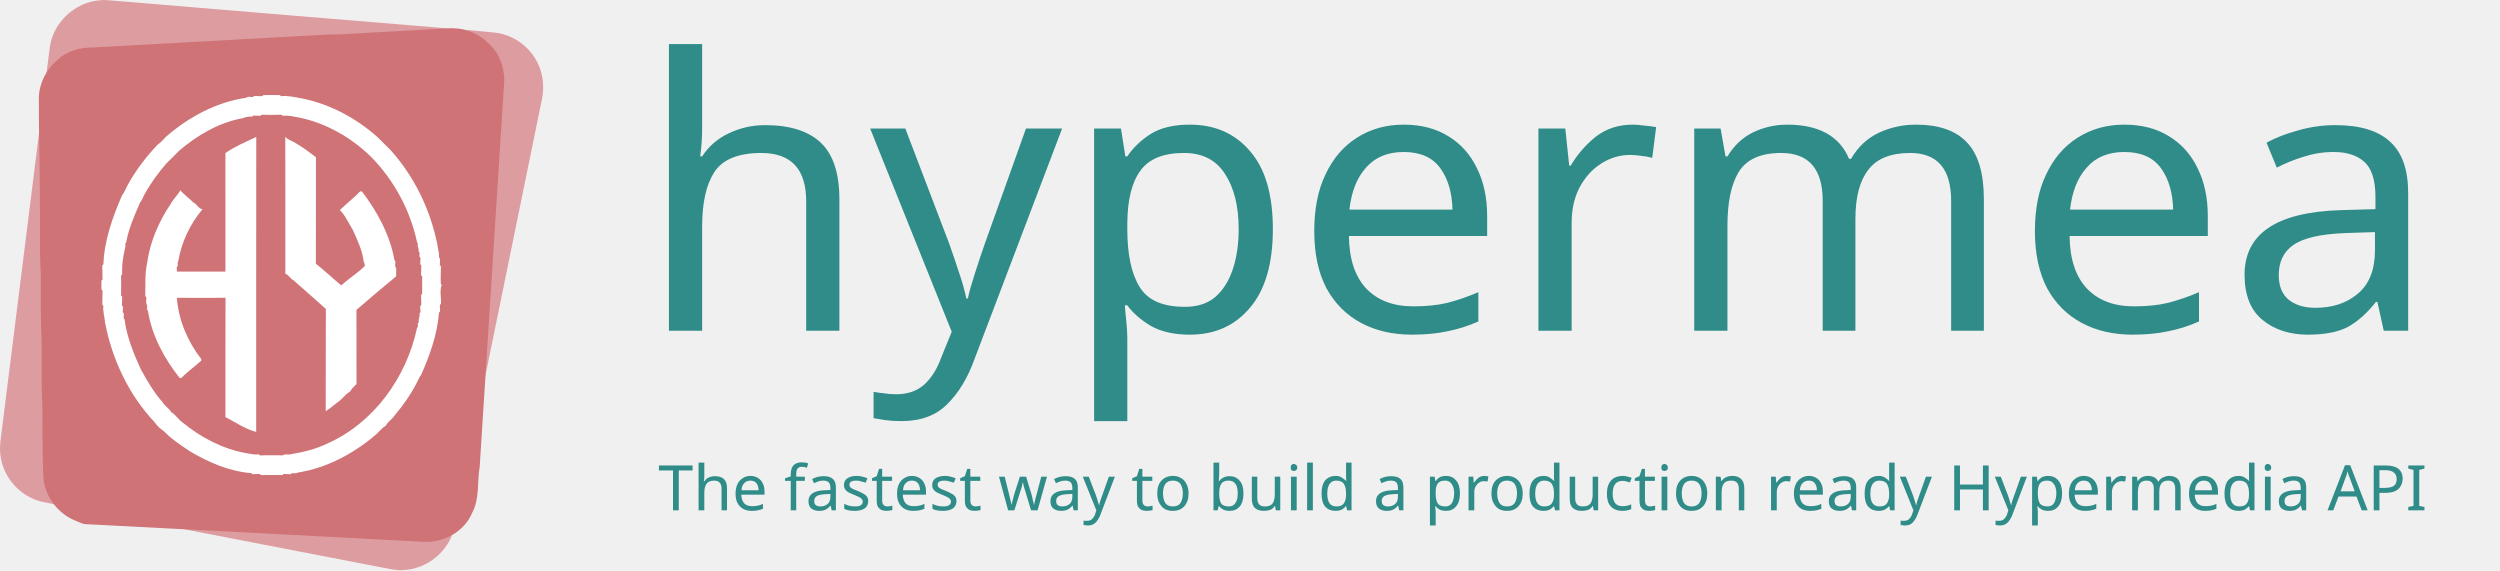
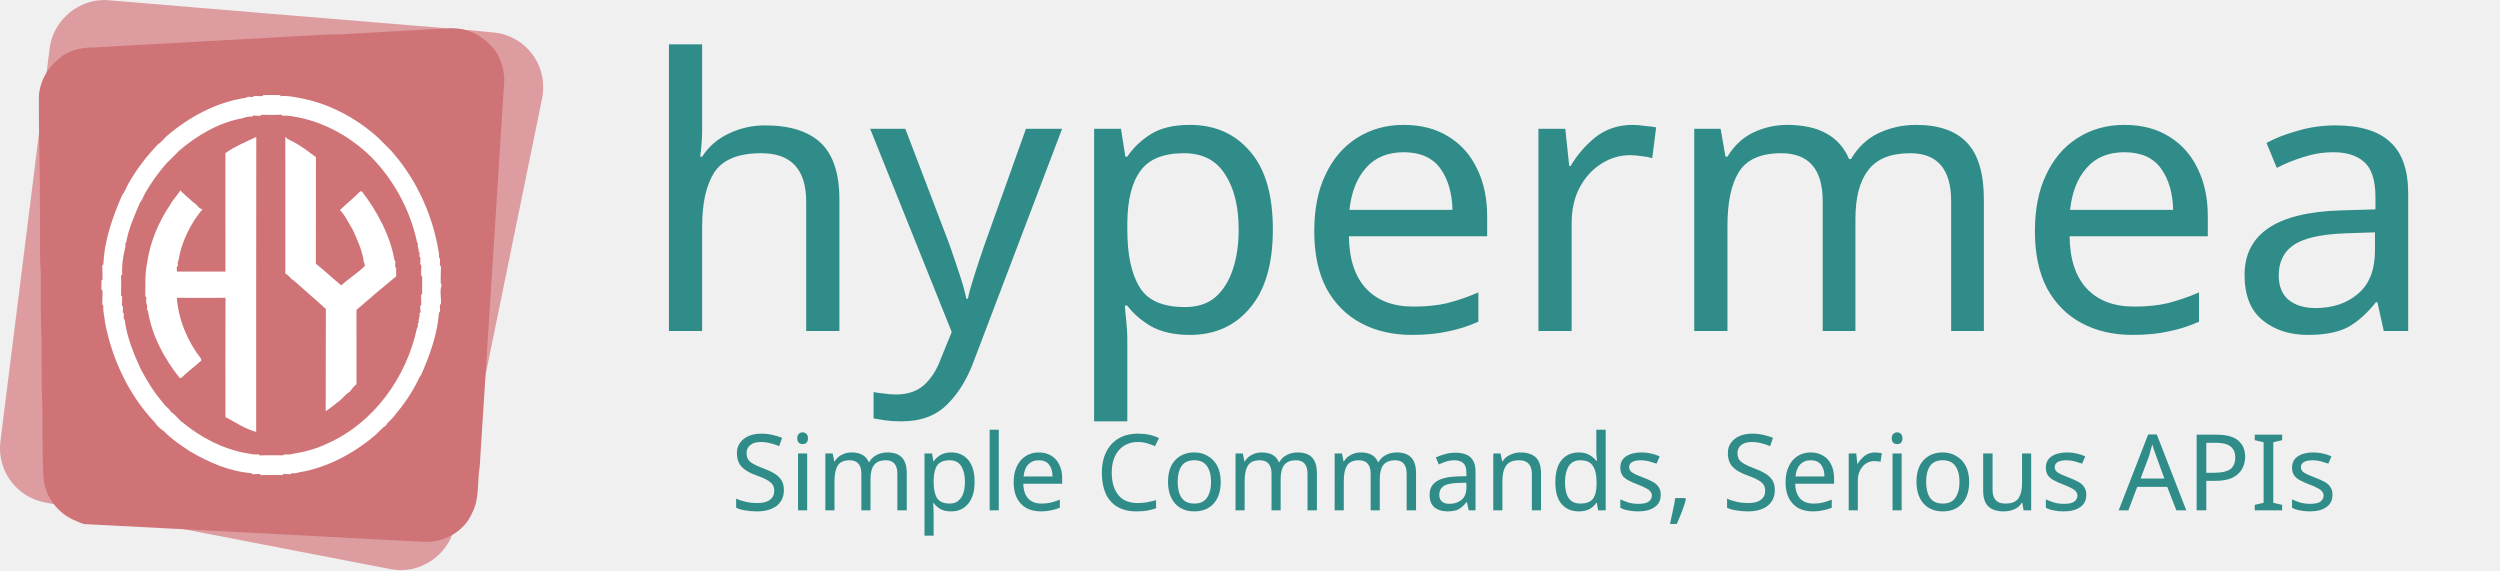
<svg xmlns="http://www.w3.org/2000/svg" width="149.738mm" height="34.149mm" viewBox="0 0 149.738 34.149" version="1.1" id="svg5" xml:space="preserve">
  <defs id="defs2">
    <rect x="185.749" y="246.069" width="384.902" height="116.811" id="rect1093" />
  </defs>
  <g id="layer1" transform="translate(-11.22464,-17.83493)">
    <text xml:space="preserve" transform="matrix(1.872234,0,0,1.872234,-298.4002,-443.6501)" id="text1091" style="font-style:normal;font-variant:normal;font-weight:normal;font-stretch:normal;font-size:12.059px;font-family:Italiana;-inkscape-font-specification:'Italiana, Normal';font-variant-ligatures:normal;font-variant-caps:normal;font-variant-numeric:normal;font-variant-east-asian:normal;white-space:pre;shape-inside:url(#rect1093);display:inline;fill:#308c88;fill-opacity:1;stroke:#808080;stroke-width:0;stroke-dasharray:none">
-       <tspan x="185.748" y="257.072" id="tspan863">hypermea</tspan>
+       <tspan x="185.748" y="257.078" id="tspan354">hypermea</tspan>
    </text>
-     <text xml:space="preserve" style="font-style:normal;font-variant:normal;font-weight:normal;font-stretch:normal;font-size:3.764px;font-family:Calibri;-inkscape-font-specification:'Calibri, Normal';font-variant-ligatures:normal;font-variant-caps:normal;font-variant-numeric:normal;font-variant-east-asian:normal;fill:#308c88;fill-opacity:1;stroke:#808080;stroke-width:0" x="50.661" y="48.401" id="text419">
-       <tspan id="tspan417" style="font-style:normal;font-variant:normal;font-weight:normal;font-stretch:normal;font-size:3.764px;font-family:Calibri;-inkscape-font-specification:'Calibri, Normal';font-variant-ligatures:normal;font-variant-caps:normal;font-variant-numeric:normal;font-variant-east-asian:normal;fill:#308c88;fill-opacity:1;stroke-width:0" x="50.661" y="48.401">The fastest way to build a production ready Hypermedia API</tspan>
+     <text xml:space="preserve" style="font-style:normal;font-variant:normal;font-weight:normal;font-stretch:normal;font-size:6.35px;font-family:Calibri;-inkscape-font-specification:'Calibri, Normal';font-variant-ligatures:normal;font-variant-caps:normal;font-variant-numeric:normal;font-variant-east-asian:normal;fill:#308c88;fill-opacity:1;stroke:#808080;stroke-width:0" x="54.99" y="48.401" id="text419">
+       <tspan id="tspan329" x="54.99" y="48.401">Simple Commands, Serious APIs</tspan>
    </text>
    <g id="layer1-2" transform="matrix(0.4953244,0,0,0.4953244,-10.3006,-2.622804)">
      <g id="g145" transform="matrix(0.101973,0,0,0.101973,42.90972,40.99535)">
        <g id="#ffffffff" />
        <g id="#dd9da0ff">
          <path fill="#dd9da0" opacity="1" d="m 123.36,3.37 c 3.22,-0.4 6.48,-0.5 9.72,-0.16 128.65,10.87 257.33,21.35 386,32.02 24.65,2.2 49.35,3.94 73.96,6.51 19.12,2.46 36.81,13.95 46.82,30.43 8.86,14.1 11.59,31.65 8.26,47.89 -28.3,138.38 -56.6,276.75 -84.89,415.13 -6.01,31.63 -12.88,63.09 -19.44,94.61 -6.42,27.51 -32.62,48.42 -60.77,49.23 -8.96,0.48 -17.7,-1.84 -26.44,-3.46 -128,-24.71 -256,-49.4 -384,-74.13 C 62.44,599.34 51.86,598.32 42.53,593.5 22.84,584.29 8.53,564.64 5.93,543.04 4.29,532.35 6.63,521.66 7.79,511.06 26.84,360.45 45.36,209.77 64.38,59.16 68.34,29.95 93.94,5.66 123.36,3.37 Z" id="path133" />
        </g>
      </g>
      <g id="g181" transform="matrix(0.101973,0,0,0.101973,47.86928,44.47616)">
        <g id="#ffffffff-0" />
        <g id="#cf7377ff">
          <path fill="#cf7377" opacity="1" d="m 473.27,3.27 c 5.91,-0.34 11.84,-0.52 17.75,-0.85 17.74,-0.67 35.48,7 47.29,20.23 11.09,10.2 15.79,25.63 16.48,40.32 -9.76,153.21 -19.47,306.45 -29.26,459.67 -3.12,18.21 0.18,37.96 -9.11,54.73 -9.26,22.27 -34.19,35.36 -57.73,33.98 C 324.67,604.44 190.66,597.08 56.65,590.33 52.61,589.36 48.96,587.27 45.08,585.83 25.84,577.71 11.48,559.24 8.52,538.55 6.09,503.11 8.12,467.47 6.23,432 6.28,412 5.96,392 6.05,372 4.62,345.71 5.29,319.33 5.05,293 3.32,264.71 4.63,236.33 4.01,208 4.11,166.68 2.58,125.37 2.82,84.04 3.44,66.83 12.1,50.25 25.48,39.49 36.66,28.68 52.85,25.03 67.98,25.1 149.8,20.51 231.64,16.09 313.47,11.58 328.65,10.84 343.81,9.44 359.03,9.63 397.11,7.42 435.2,5.49 473.27,3.27 Z" id="path169" />
        </g>
      </g>
      <g id="#ffffffff-8" transform="matrix(0.101973,0,0,0.101973,55.34565,52.42184)" />
      <g id="#000000ff" transform="matrix(0.101973,0,0,0.101973,55.34565,52.42184)" style="fill:#ffffff">
        <path fill="#000000" opacity="1" d="m 194.3,5.03 c 0.38,-0.33 1.14,-1 1.51,-1.34 6.46,0.09 12.92,0.1 19.38,0 0.37,0.33 1.12,1 1.49,1.34 7.05,-0.85 13.74,0.64 20.5,1.84 35.22,6.05 68.17,23.56 94.62,47.34 4.92,5.07 9.93,10.05 14.98,14.99 28.06,31.23 47.02,70.59 55.24,111.66 0.53,5.21 2.55,10.15 1.96,15.44 0.33,0.39 0.98,1.15 1.31,1.53 -0.11,2.5 -0.2,5 -0.32,7.49 0.34,0.38 1,1.13 1.33,1.51 -0.08,6.86 -0.51,13.74 -0.18,20.59 0.29,0.35 0.86,1.04 1.15,1.38 -2.92,6.84 -0.39,15.01 -0.98,22.37 -0.33,0.38 -0.99,1.15 -1.32,1.53 0.12,2.49 0.21,4.98 0.32,7.47 -0.33,0.39 -0.98,1.15 -1.31,1.54 -1.98,25.38 -10.79,50.42 -21.2,73.81 -1.1,1.38 -2.07,2.86 -2.8,4.47 -7.45,16.01 -17.67,30.61 -28.98,44.06 -2.89,4.36 -7.8,7.01 -10.15,11.8 -5.29,2.8 -8.47,8.14 -13.14,11.7 -25.93,21.82 -57.28,38.38 -90.96,43.74 -2.16,1.29 -4.69,0.82 -7.06,0.7 -0.38,0.32 -1.14,0.97 -1.52,1.29 -2.83,-0.12 -5.65,-0.19 -8.48,-0.31 -0.37,0.34 -1.13,1 -1.5,1.33 -8.46,-0.19 -16.92,-0.18 -25.38,0 -0.38,-0.33 -1.14,-1 -1.52,-1.33 -2.82,0.12 -5.64,0.19 -8.46,0.3 -0.38,-0.31 -1.14,-0.95 -1.53,-1.27 -25.89,-2.03 -50.81,-12.87 -73.12,-26.15 -10.63,-7.2 -21.54,-14.28 -30.43,-23.59 -4.39,-2.83 -8.28,-6.55 -11.2,-10.88 C 35.9,358.95 16.21,316.65 7.9,273.12 7.63,266.55 5.13,260.4 6.03,253.71 c -0.33,-0.38 -1,-1.15 -1.33,-1.53 0.12,-5.5 0.25,-11.01 0.34,-16.51 -0.34,-0.37 -1.02,-1.11 -1.36,-1.48 0.06,-3.46 0.05,-6.92 0,-10.38 0.34,-0.37 1.02,-1.12 1.36,-1.5 -0.1,-5.5 -0.22,-10.99 -0.34,-16.49 0.33,-0.38 1,-1.14 1.33,-1.51 1.05,-28.06 10.83,-55.91 22.16,-81.82 2.84,-3.52 4.34,-7.87 6.44,-11.84 C 44.29,93 56.6,76.91 70.41,62.41 74.39,59.83 77.3,55.96 80.7,52.69 107.43,29.65 140.21,11.92 175.34,6.88 c 2.11,-2.06 5.27,-0.76 7.88,-0.84 0.4,-0.33 1.21,-0.98 1.61,-1.31 3.16,0.09 6.32,0.14 9.47,0.3 m -2.12,23.29 c -2.82,-0.08 -5.64,-0.15 -8.45,-0.34 -0.39,0.32 -1.17,0.97 -1.56,1.29 -3.77,-0.32 -7.66,0.49 -11.04,1.87 -28.09,4.99 -53.83,20.2 -75.39,38.6 -4.91,5.09 -9.9,10.1 -15,15 -9.72,11.16 -18.44,23.32 -25.76,36.24 -1.83,3.52 -3.13,7.37 -5.67,10.48 -6.42,15.13 -13.36,30.41 -16.24,46.73 -0.27,0.4 -0.82,1.21 -1.09,1.61 0.06,0.83 0.17,2.5 0.22,3.33 -2.67,10.54 -4.47,21.77 -3.88,33.05 -0.34,0.37 -1.01,1.12 -1.34,1.49 0.19,7.86 0.2,15.73 -0.03,23.59 0.34,0.39 1.02,1.17 1.35,1.56 -0.07,3.49 -0.1,6.99 -0.32,10.49 0.34,0.38 1.01,1.14 1.34,1.52 -0.1,2.14 -0.19,4.28 -0.33,6.42 0.33,0.39 0.98,1.19 1.31,1.58 0.07,2.34 -1.09,5.16 0.85,7.04 2.62,20.42 10.57,40.09 19.15,58.82 7.59,13.9 15.66,27.74 26.25,39.6 2.46,4.47 7.52,6.78 9.83,11.33 5.42,3.05 8.51,8.96 13.66,12.39 21.89,17.93 47.87,31.52 75.89,36.4 4.75,0.65 9.31,2.11 14.25,1.25 0.37,0.34 1.12,1.02 1.5,1.36 9.04,-0.42 18.1,-0.2 27.15,-0.12 3.05,-2.32 7,-0.07 10.23,-1.51 14.28,-2.26 28.85,-5.93 42.11,-12.31 55.52,-24.45 94.29,-78.7 106.77,-137.27 0.27,-0.4 0.81,-1.2 1.08,-1.6 -0.06,-0.84 -0.18,-2.54 -0.24,-3.38 0.31,-0.39 0.92,-1.18 1.22,-1.57 -1.01,-3.67 1.82,-6.75 0.77,-10.43 0.31,-0.39 0.94,-1.17 1.25,-1.56 -0.13,-2.48 -0.21,-4.96 -0.32,-7.44 0.33,-0.38 0.99,-1.14 1.32,-1.51 -0.19,-3.83 -0.21,-7.66 -0.32,-11.49 0.34,-0.37 1,-1.13 1.33,-1.51 -0.09,-6.87 -0.1,-13.74 0.01,-20.6 -0.33,-0.39 -1,-1.16 -1.33,-1.54 0.1,-3.83 0.12,-7.65 0.31,-11.47 -0.33,-0.39 -0.98,-1.16 -1.31,-1.54 0.1,-2.47 0.19,-4.95 0.32,-7.42 -0.32,-0.39 -0.96,-1.19 -1.28,-1.58 0.08,-1.49 0.18,-2.97 0.27,-4.46 -0.31,-0.39 -0.93,-1.17 -1.23,-1.56 0.7,-3.28 -1.79,-6.07 -0.8,-9.39 -0.26,-0.39 -0.77,-1.18 -1.03,-1.58 -8.14,-38.23 -27.65,-74.24 -55.22,-101.92 -23.21,-22.47 -52.67,-39.32 -84.48,-45.88 -6.54,-0.97 -12.72,-3.03 -19.44,-2.05 -0.38,-0.33 -1.12,-1.01 -1.5,-1.34 -7.87,0.27 -15.76,0.27 -23.63,0 -0.38,0.33 -1.13,1 -1.51,1.33 z" id="path148" style="fill:#ffffff" />
        <path fill="#000000" opacity="1" d="m 150.72,72.51 c 11.14,-8.05 24.39,-13.3 36.58,-19.25 -0.23,116.61 -0.02,233.23 -0.1,349.84 -13,-3.29 -24.53,-11.43 -36.44,-17.59 0.06,-47.14 -0.13,-94.29 0.09,-141.43 -19.24,0.15 -38.49,0.15 -57.73,0 1.92,26.09 12.69,51.81 28.93,72.57 -0.01,0.48 -0.01,1.45 -0.01,1.93 -7.61,7.09 -16.28,12.95 -23.47,20.52 -0.53,0 -1.61,0 -2.14,0 -18.29,-23 -32.96,-50.14 -37.56,-79.44 -2,-1.85 -0.5,-4.66 -1.11,-6.95 -1.74,-2.71 -0.71,-6.04 -0.72,-9.03 -0.34,-0.38 -1.02,-1.12 -1.35,-1.5 0.35,-13.24 -0.62,-26.59 2.17,-39.3 3.44,-24.93 13.72,-49.14 27.94,-70.08 3.2,-5.87 8.3,-10.44 11.48,-16.26 4.53,5.61 10.59,9.46 15.53,14.61 4.27,1.74 6,7.44 10.7,7.9 -14.51,17.41 -24.82,38.6 -28.55,60.99 -1.17,1.86 -0.84,4.06 -0.69,6.13 -0.33,0.39 -0.98,1.16 -1.31,1.55 0.11,1.76 0.19,3.52 0.27,5.28 19.17,-0.01 38.35,0.02 57.53,-0.01 -0.03,-46.83 0.04,-93.65 -0.04,-140.48 z" id="path150" style="fill:#ffffff" />
        <path fill="#000000" opacity="1" d="m 221.73,53.11 c 2.96,3.84 8.01,4.68 11.86,7.3 8.61,4.96 16.59,10.91 24.47,16.93 -0.12,42.1 0.07,84.2 -0.09,126.3 10.32,8.23 19.89,17.26 30.04,25.7 8.96,-8.01 19.29,-14.44 27.91,-22.83 0.04,-1.56 0.21,-3.22 -1.07,-4.38 -1.46,-13.65 -7.62,-26.37 -13.15,-38.83 -5.06,-7.73 -8.54,-16.71 -15.25,-23.23 7.73,-7.69 16.53,-14.17 24,-22.19 0.53,0.01 1.59,0.04 2.13,0.05 18.17,23.91 33.37,51.59 38.56,81.42 2.7,2.61 -0.74,6.97 2.08,9.55 0.05,3.24 -0.1,6.49 -0.04,9.74 -15.91,13.02 -31.54,26.32 -47.08,39.77 0.13,29.35 0.04,58.71 0.05,88.06 -3.03,2.59 -5.67,5.53 -7.77,8.91 -5.73,3.11 -9.05,9.08 -14.54,12.49 -4.51,3.87 -9.34,7.35 -14.2,10.75 0.26,-40.42 -0.09,-80.84 0.18,-121.25 -12.54,-11.54 -25.57,-22.48 -38.2,-33.91 -3.9,-1.87 -5.65,-6.55 -9.83,-7.89 -0.03,-54.15 0.09,-108.31 -0.06,-162.46 z" id="path152" style="fill:#ffffff" />
      </g>
    </g>
  </g>
</svg>
